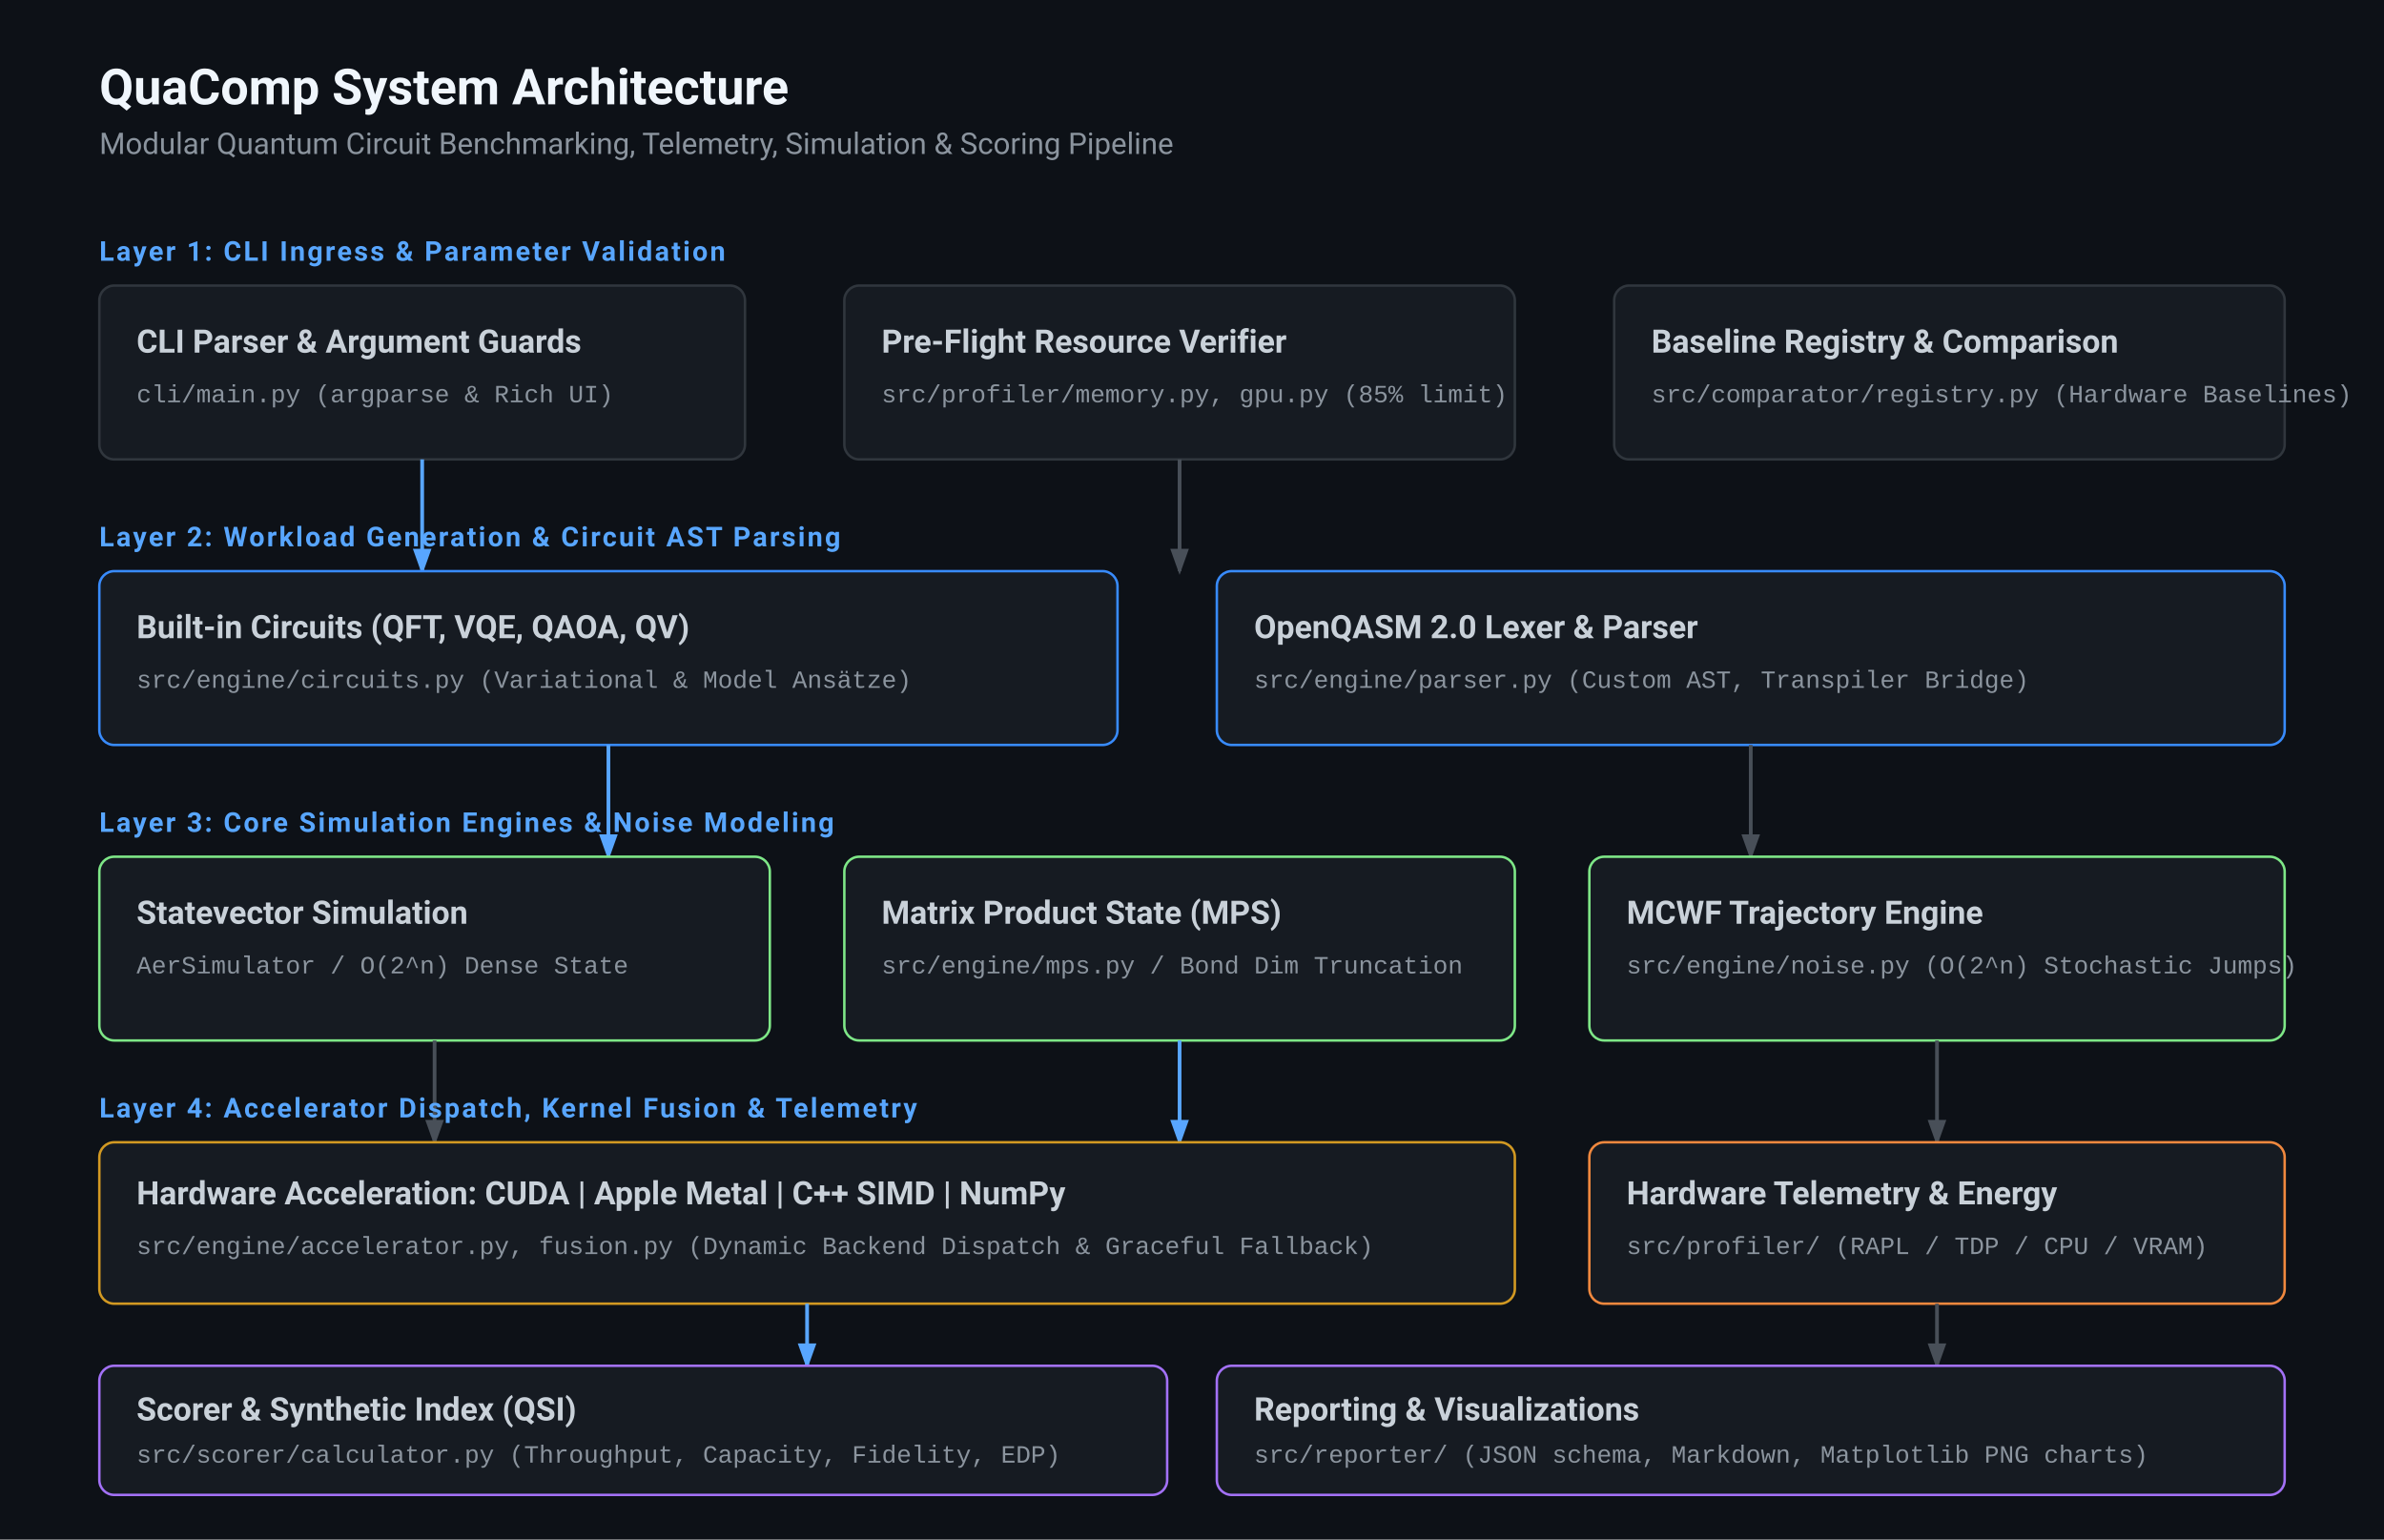
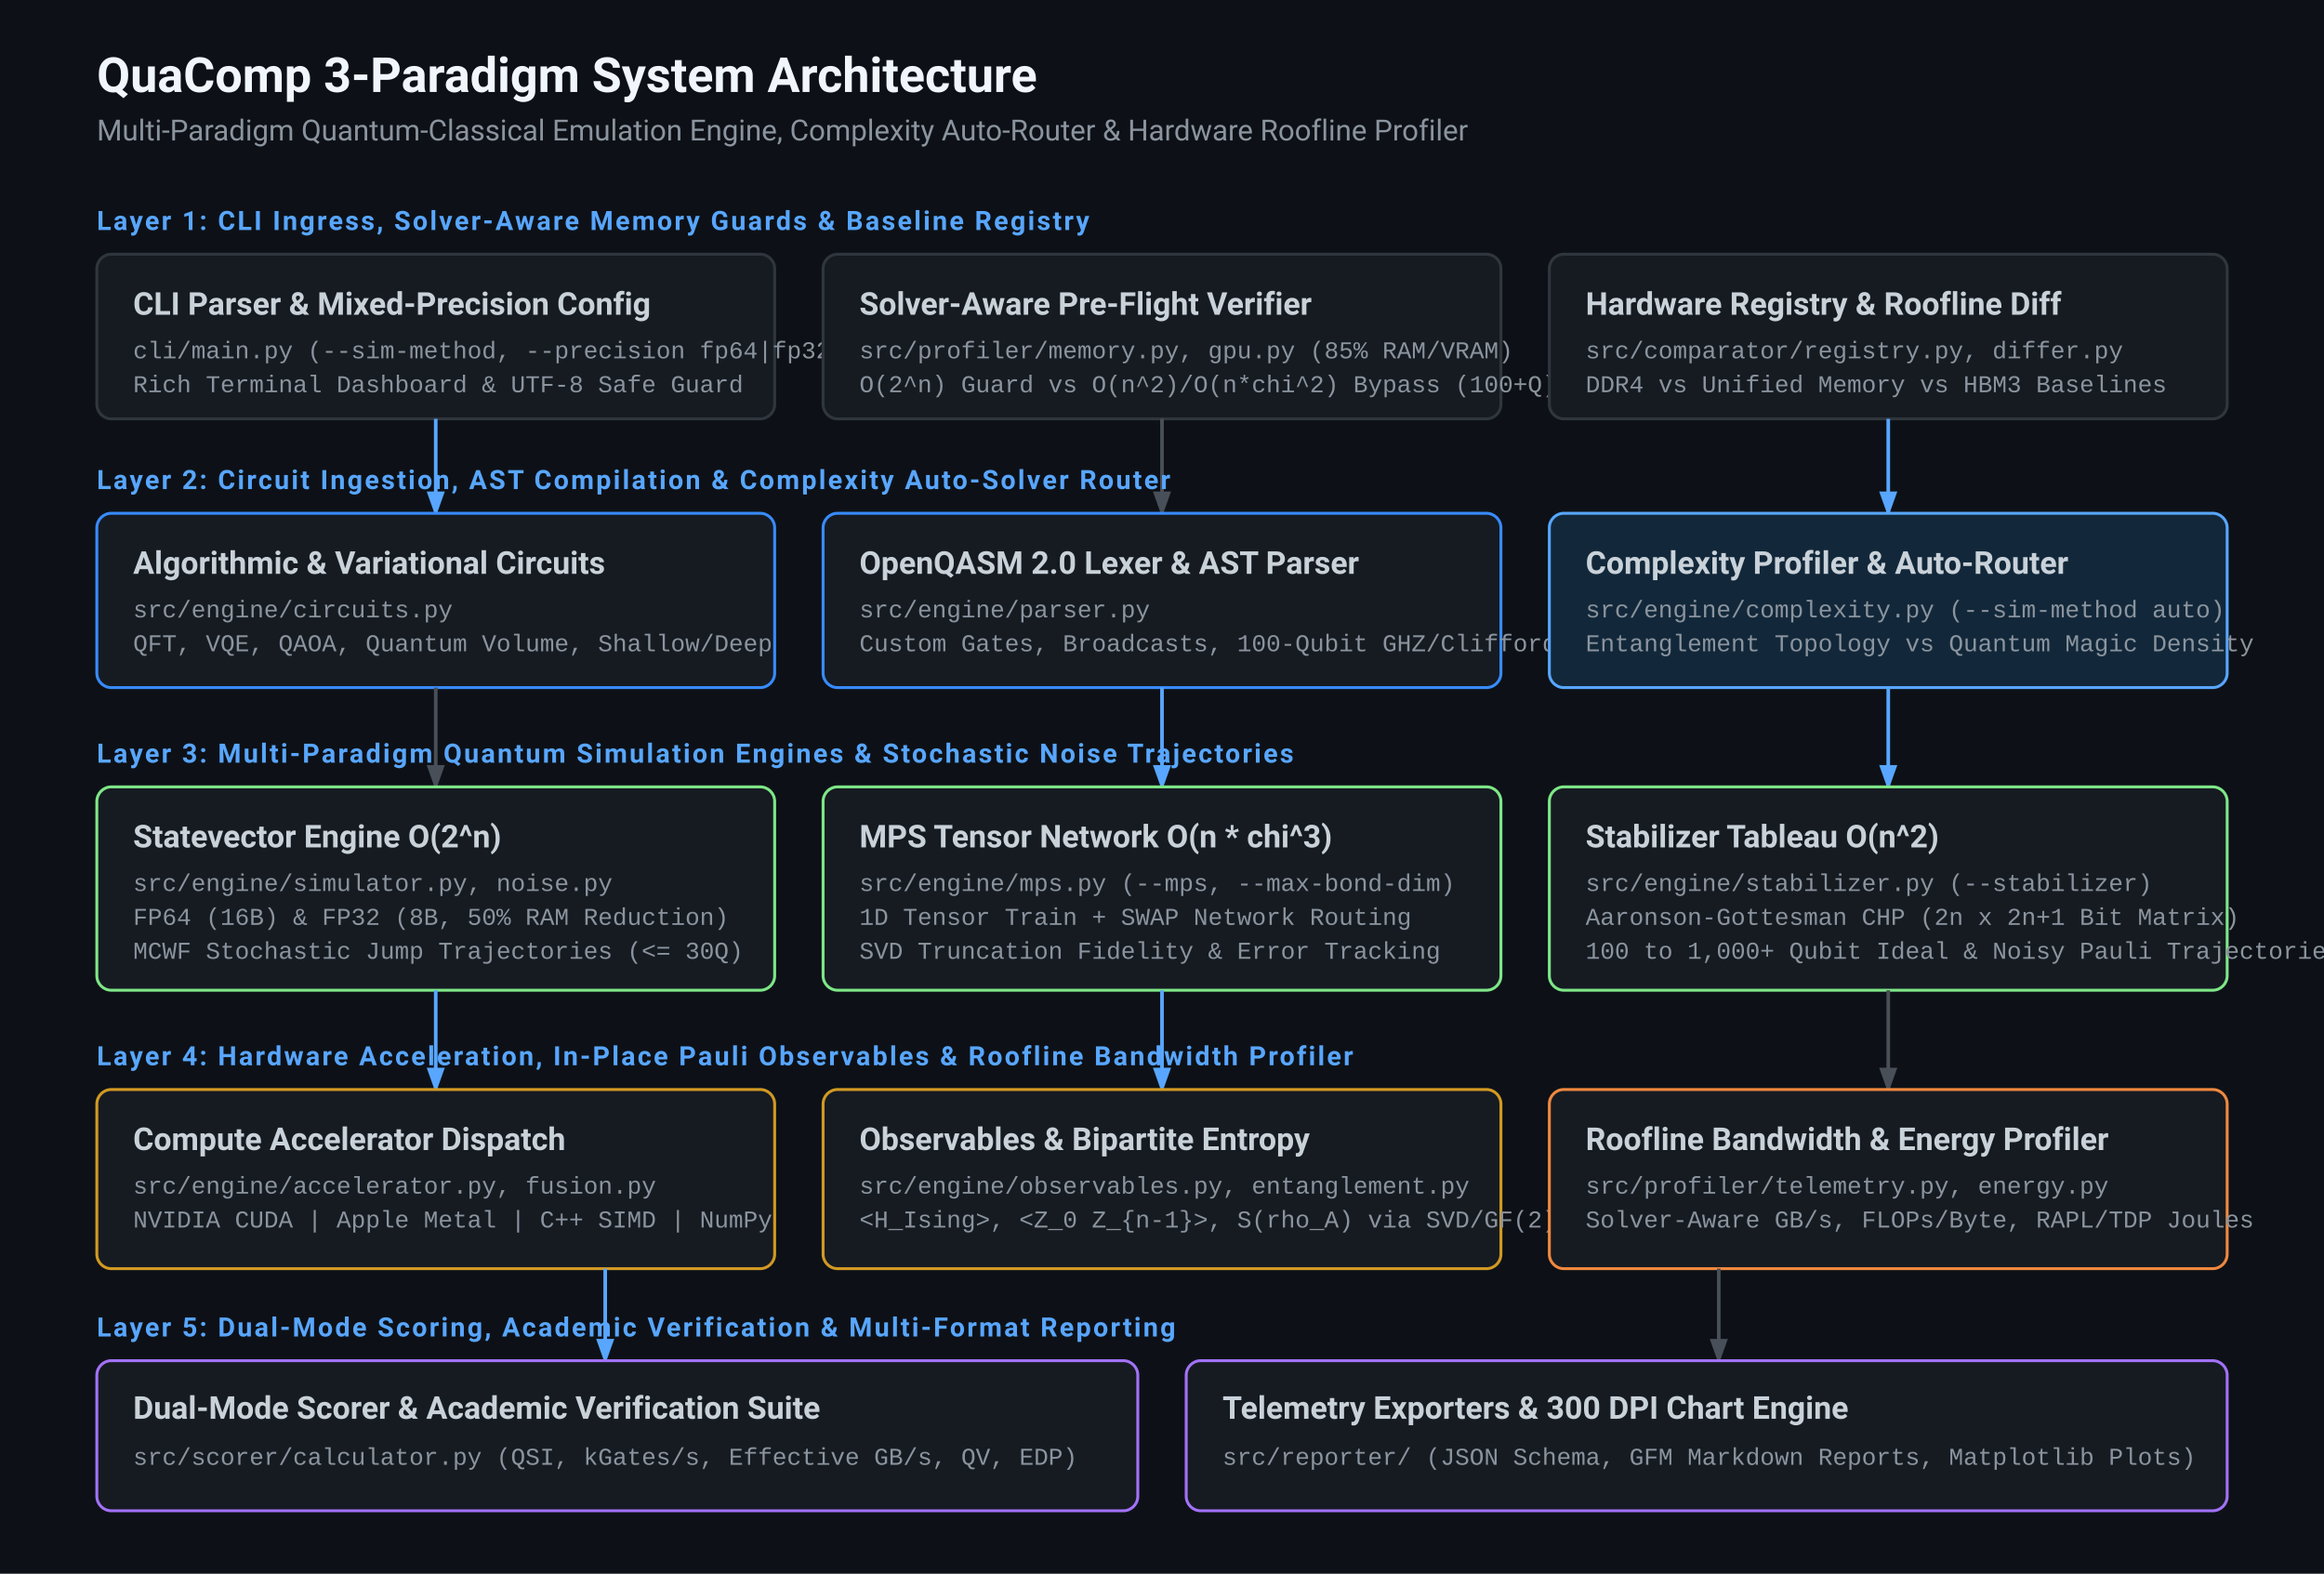
- <svg xmlns="http://www.w3.org/2000/svg" viewBox="0 0 960 620" width="100%" height="100%">
+ <svg xmlns="http://www.w3.org/2000/svg" viewBox="0 0 960 650" width="100%" height="100%">
  <defs>
    <style>
      .bg { fill: #0d1117; }
      .title { font-family: -apple-system, BlinkMacSystemFont, 'Segoe UI', Roboto, sans-serif; font-size: 20px; font-weight: 700; fill: #f0f6fc; }
      .subtitle { font-family: -apple-system, BlinkMacSystemFont, 'Segoe UI', Roboto, sans-serif; font-size: 12px; fill: #8b949e; }
      .layer-title { font-family: -apple-system, BlinkMacSystemFont, 'Segoe UI', Roboto, sans-serif; font-size: 11px; font-weight: 600; fill: #58a6ff; letter-spacing: 0.08em; text-transform: uppercase; }
-       .box { rx: 6px; ry: 6px; stroke-width: 1px; }
+       .box { rx: 6px; ry: 6px; stroke-width: 1.2px; }
      .box-ingress { fill: #161b22; stroke: #30363d; }
      .box-workload { fill: #161b22; stroke: #388bfd; }
+       .box-router { fill: #12283a; stroke: #58a6ff; }
      .box-engine { fill: #161b22; stroke: #7ee787; }
      .box-backend { fill: #161b22; stroke: #d29922; }
      .box-telemetry { fill: #161b22; stroke: #f0883e; }
      .box-export { fill: #161b22; stroke: #a371f7; }
      .box-text { font-family: -apple-system, BlinkMacSystemFont, 'Segoe UI', Roboto, sans-serif; font-size: 13px; font-weight: 600; fill: #c9d1d9; }
      .box-sub { font-family: 'SFMono-Regular', Consolas, 'Liberation Mono', Menlo, monospace; font-size: 10px; fill: #8b949e; }
      .arrow { stroke: #484f58; stroke-width: 1.5; fill: none; marker-end: url(#arrowhead); }
      .arrow-accent { stroke: #58a6ff; stroke-width: 1.5; fill: none; marker-end: url(#arrowhead-accent); }
    </style>
    <marker id="arrowhead" markerWidth="7" markerHeight="5" refX="6" refY="2.5" orient="auto">
      <polygon points="0 0, 7 2.5, 0 5" fill="#484f58" />
    </marker>
    <marker id="arrowhead-accent" markerWidth="7" markerHeight="5" refX="6" refY="2.5" orient="auto">
      <polygon points="0 0, 7 2.5, 0 5" fill="#58a6ff" />
    </marker>
  </defs>
-   <rect width="960" height="620" class="bg" />
-   <text x="40" y="42" class="title">QuaComp System Architecture</text>
-   <text x="40" y="62" class="subtitle">Modular Quantum Circuit Benchmarking, Telemetry, Simulation &amp; Scoring Pipeline</text>
-   <text x="40" y="105" class="layer-title">Layer 1: CLI Ingress &amp; Parameter Validation</text>
-   <rect x="40" y="115" width="260" height="70" class="box box-ingress" />
-   <text x="55" y="142" class="box-text">CLI Parser &amp; Argument Guards</text>
-   <text x="55" y="162" class="box-sub">cli/main.py (argparse &amp; Rich UI)</text>
-   <rect x="340" y="115" width="270" height="70" class="box box-ingress" />
-   <text x="355" y="142" class="box-text">Pre-Flight Resource Verifier</text>
-   <text x="355" y="162" class="box-sub">src/profiler/memory.py, gpu.py (85% limit)</text>
-   <rect x="650" y="115" width="270" height="70" class="box box-ingress" />
-   <text x="665" y="142" class="box-text">Baseline Registry &amp; Comparison</text>
-   <text x="665" y="162" class="box-sub">src/comparator/registry.py (Hardware Baselines)</text>
-   <line x1="170" y1="185" x2="170" y2="230" class="arrow-accent" />
-   <line x1="475" y1="185" x2="475" y2="230" class="arrow" />
-   <text x="40" y="220" class="layer-title">Layer 2: Workload Generation &amp; Circuit AST Parsing</text>
-   <rect x="40" y="230" width="410" height="70" class="box box-workload" />
-   <text x="55" y="257" class="box-text">Built-in Circuits (QFT, VQE, QAOA, QV)</text>
-   <text x="55" y="277" class="box-sub">src/engine/circuits.py (Variational &amp; Model Ansätze)</text>
-   <rect x="490" y="230" width="430" height="70" class="box box-workload" />
-   <text x="505" y="257" class="box-text">OpenQASM 2.0 Lexer &amp; Parser</text>
-   <text x="505" y="277" class="box-sub">src/engine/parser.py (Custom AST, Transpiler Bridge)</text>
-   <line x1="245" y1="300" x2="245" y2="345" class="arrow-accent" />
-   <line x1="705" y1="300" x2="705" y2="345" class="arrow" />
-   <text x="40" y="335" class="layer-title">Layer 3: Core Simulation Engines &amp; Noise Modeling</text>
-   <rect x="40" y="345" width="270" height="74" class="box box-engine" />
-   <text x="55" y="372" class="box-text">Statevector Simulation</text>
-   <text x="55" y="392" class="box-sub">AerSimulator / O(2^n) Dense State</text>
-   <rect x="340" y="345" width="270" height="74" class="box box-engine" />
-   <text x="355" y="372" class="box-text">Matrix Product State (MPS)</text>
-   <text x="355" y="392" class="box-sub">src/engine/mps.py / Bond Dim Truncation</text>
-   <rect x="640" y="345" width="280" height="74" class="box box-engine" />
-   <text x="655" y="372" class="box-text">MCWF Trajectory Engine</text>
-   <text x="655" y="392" class="box-sub">src/engine/noise.py (O(2^n) Stochastic Jumps)</text>
-   <line x1="175" y1="419" x2="175" y2="460" class="arrow" />
-   <line x1="475" y1="419" x2="475" y2="460" class="arrow-accent" />
-   <line x1="780" y1="419" x2="780" y2="460" class="arrow" />
-   <text x="40" y="450" class="layer-title">Layer 4: Accelerator Dispatch, Kernel Fusion &amp; Telemetry</text>
-   <rect x="40" y="460" width="570" height="65" class="box box-backend" />
-   <text x="55" y="485" class="box-text">Hardware Acceleration: CUDA | Apple Metal | C++ SIMD | NumPy</text>
-   <text x="55" y="505" class="box-sub">src/engine/accelerator.py, fusion.py (Dynamic Backend Dispatch &amp; Graceful Fallback)</text>
-   <rect x="640" y="460" width="280" height="65" class="box box-telemetry" />
-   <text x="655" y="485" class="box-text">Hardware Telemetry &amp; Energy</text>
-   <text x="655" y="505" class="box-sub">src/profiler/ (RAPL / TDP / CPU / VRAM)</text>
-   <line x1="325" y1="525" x2="325" y2="550" class="arrow-accent" />
-   <line x1="780" y1="525" x2="780" y2="550" class="arrow" />
-   <rect x="40" y="550" width="430" height="52" class="box box-export" />
-   <text x="55" y="572" class="box-text">Scorer &amp; Synthetic Index (QSI)</text>
-   <text x="55" y="589" class="box-sub">src/scorer/calculator.py (Throughput, Capacity, Fidelity, EDP)</text>
-   <rect x="490" y="550" width="430" height="52" class="box box-export" />
-   <text x="505" y="572" class="box-text">Reporting &amp; Visualizations</text>
-   <text x="505" y="589" class="box-sub">src/reporter/ (JSON schema, Markdown, Matplotlib PNG charts)</text>
+   <rect width="960" height="650" class="bg" />
+   <text x="40" y="38" class="title">QuaComp 3-Paradigm System Architecture</text>
+   <text x="40" y="58" class="subtitle">Multi-Paradigm Quantum-Classical Emulation Engine, Complexity Auto-Router &amp; Hardware Roofline Profiler</text>
+   <text x="40" y="95" class="layer-title">Layer 1: CLI Ingress, Solver-Aware Memory Guards &amp; Baseline Registry</text>
+   <rect x="40" y="105" width="280" height="68" class="box box-ingress" />
+   <text x="55" y="130" class="box-text">CLI Parser &amp; Mixed-Precision Config</text>
+   <text x="55" y="148" class="box-sub">cli/main.py (--sim-method, --precision fp64|fp32)</text>
+   <text x="55" y="162" class="box-sub">Rich Terminal Dashboard &amp; UTF-8 Safe Guard</text>
+   <rect x="340" y="105" width="280" height="68" class="box box-ingress" />
+   <text x="355" y="130" class="box-text">Solver-Aware Pre-Flight Verifier</text>
+   <text x="355" y="148" class="box-sub">src/profiler/memory.py, gpu.py (85% RAM/VRAM)</text>
+   <text x="355" y="162" class="box-sub">O(2^n) Guard vs O(n^2)/O(n*chi^2) Bypass (100+Q)</text>
+   <rect x="640" y="105" width="280" height="68" class="box box-ingress" />
+   <text x="655" y="130" class="box-text">Hardware Registry &amp; Roofline Diff</text>
+   <text x="655" y="148" class="box-sub">src/comparator/registry.py, differ.py</text>
+   <text x="655" y="162" class="box-sub">DDR4 vs Unified Memory vs HBM3 Baselines</text>
+   <line x1="180" y1="173" x2="180" y2="212" class="arrow-accent" />
+   <line x1="480" y1="173" x2="480" y2="212" class="arrow" />
+   <line x1="780" y1="173" x2="780" y2="212" class="arrow-accent" />
+   <text x="40" y="202" class="layer-title">Layer 2: Circuit Ingestion, AST Compilation &amp; Complexity Auto-Solver Router</text>
+   <rect x="40" y="212" width="280" height="72" class="box box-workload" />
+   <text x="55" y="237" class="box-text">Algorithmic &amp; Variational Circuits</text>
+   <text x="55" y="255" class="box-sub">src/engine/circuits.py</text>
+   <text x="55" y="269" class="box-sub">QFT, VQE, QAOA, Quantum Volume, Shallow/Deep</text>
+   <rect x="340" y="212" width="280" height="72" class="box box-workload" />
+   <text x="355" y="237" class="box-text">OpenQASM 2.0 Lexer &amp; AST Parser</text>
+   <text x="355" y="255" class="box-sub">src/engine/parser.py</text>
+   <text x="355" y="269" class="box-sub">Custom Gates, Broadcasts, 100-Qubit GHZ/Clifford</text>
+   <rect x="640" y="212" width="280" height="72" class="box box-router" />
+   <text x="655" y="237" class="box-text">Complexity Profiler &amp; Auto-Router</text>
+   <text x="655" y="255" class="box-sub">src/engine/complexity.py (--sim-method auto)</text>
+   <text x="655" y="269" class="box-sub">Entanglement Topology vs Quantum Magic Density</text>
+   <line x1="180" y1="284" x2="180" y2="325" class="arrow" />
+   <line x1="480" y1="284" x2="480" y2="325" class="arrow-accent" />
+   <line x1="780" y1="284" x2="780" y2="325" class="arrow-accent" />
+   <text x="40" y="315" class="layer-title">Layer 3: Multi-Paradigm Quantum Simulation Engines &amp; Stochastic Noise Trajectories</text>
+   <rect x="40" y="325" width="280" height="84" class="box box-engine" />
+   <text x="55" y="350" class="box-text">Statevector Engine O(2^n)</text>
+   <text x="55" y="368" class="box-sub">src/engine/simulator.py, noise.py</text>
+   <text x="55" y="382" class="box-sub">FP64 (16B) &amp; FP32 (8B, 50% RAM Reduction)</text>
+   <text x="55" y="396" class="box-sub">MCWF Stochastic Jump Trajectories (&lt;= 30Q)</text>
+   <rect x="340" y="325" width="280" height="84" class="box box-engine" />
+   <text x="355" y="350" class="box-text">MPS Tensor Network O(n * chi^3)</text>
+   <text x="355" y="368" class="box-sub">src/engine/mps.py (--mps, --max-bond-dim)</text>
+   <text x="355" y="382" class="box-sub">1D Tensor Train + SWAP Network Routing</text>
+   <text x="355" y="396" class="box-sub">SVD Truncation Fidelity &amp; Error Tracking</text>
+   <rect x="640" y="325" width="280" height="84" class="box box-engine" />
+   <text x="655" y="350" class="box-text">Stabilizer Tableau O(n^2)</text>
+   <text x="655" y="368" class="box-sub">src/engine/stabilizer.py (--stabilizer)</text>
+   <text x="655" y="382" class="box-sub">Aaronson-Gottesman CHP (2n x 2n+1 Bit Matrix)</text>
+   <text x="655" y="396" class="box-sub">100 to 1,000+ Qubit Ideal &amp; Noisy Pauli Trajectories</text>
+   <line x1="180" y1="409" x2="180" y2="450" class="arrow-accent" />
+   <line x1="480" y1="409" x2="480" y2="450" class="arrow-accent" />
+   <line x1="780" y1="409" x2="780" y2="450" class="arrow" />
+   <text x="40" y="440" class="layer-title">Layer 4: Hardware Acceleration, In-Place Pauli Observables &amp; Roofline Bandwidth Profiler</text>
+   <rect x="40" y="450" width="280" height="74" class="box box-backend" />
+   <text x="55" y="475" class="box-text">Compute Accelerator Dispatch</text>
+   <text x="55" y="493" class="box-sub">src/engine/accelerator.py, fusion.py</text>
+   <text x="55" y="507" class="box-sub">NVIDIA CUDA | Apple Metal | C++ SIMD | NumPy</text>
+   <rect x="340" y="450" width="280" height="74" class="box box-backend" />
+   <text x="355" y="475" class="box-text">Observables &amp; Bipartite Entropy</text>
+   <text x="355" y="493" class="box-sub">src/engine/observables.py, entanglement.py</text>
+   <text x="355" y="507" class="box-sub">&lt;H_Ising&gt;, &lt;Z_0 Z_{n-1}&gt;, S(rho_A) via SVD/GF(2)</text>
+   <rect x="640" y="450" width="280" height="74" class="box box-telemetry" />
+   <text x="655" y="475" class="box-text">Roofline Bandwidth &amp; Energy Profiler</text>
+   <text x="655" y="493" class="box-sub">src/profiler/telemetry.py, energy.py</text>
+   <text x="655" y="507" class="box-sub">Solver-Aware GB/s, FLOPs/Byte, RAPL/TDP Joules</text>
+   <line x1="250" y1="524" x2="250" y2="562" class="arrow-accent" />
+   <line x1="710" y1="524" x2="710" y2="562" class="arrow" />
+   <text x="40" y="552" class="layer-title">Layer 5: Dual-Mode Scoring, Academic Verification &amp; Multi-Format Reporting</text>
+   <rect x="40" y="562" width="430" height="62" class="box box-export" />
+   <text x="55" y="586" class="box-text">Dual-Mode Scorer &amp; Academic Verification Suite</text>
+   <text x="55" y="605" class="box-sub">src/scorer/calculator.py (QSI, kGates/s, Effective GB/s, QV, EDP)</text>
+   <rect x="490" y="562" width="430" height="62" class="box box-export" />
+   <text x="505" y="586" class="box-text">Telemetry Exporters &amp; 300 DPI Chart Engine</text>
+   <text x="505" y="605" class="box-sub">src/reporter/ (JSON Schema, GFM Markdown Reports, Matplotlib Plots)</text>
</svg>
